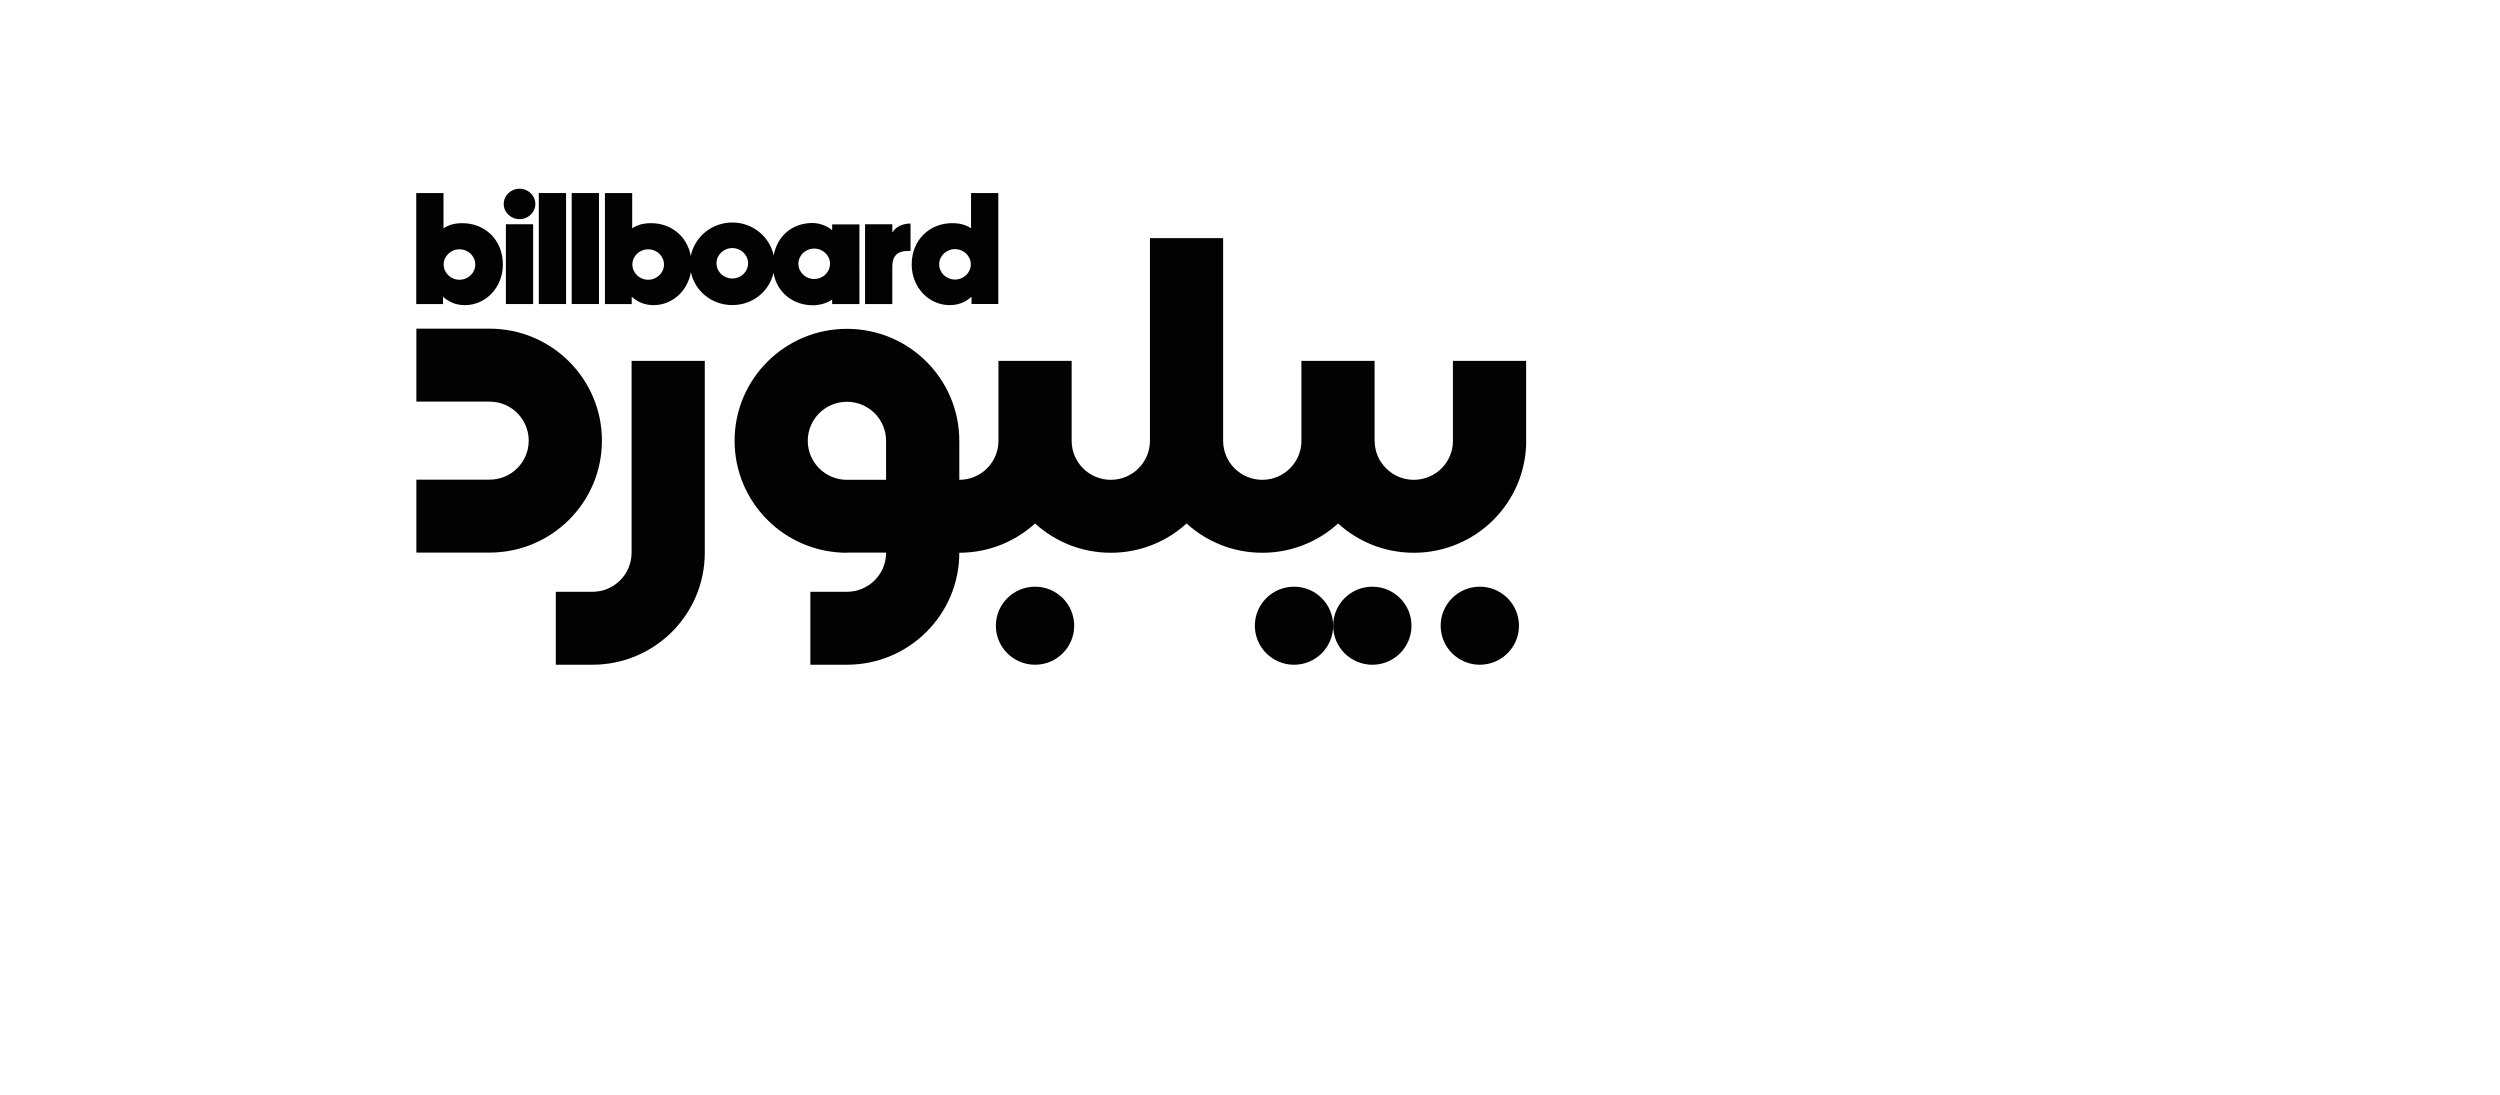
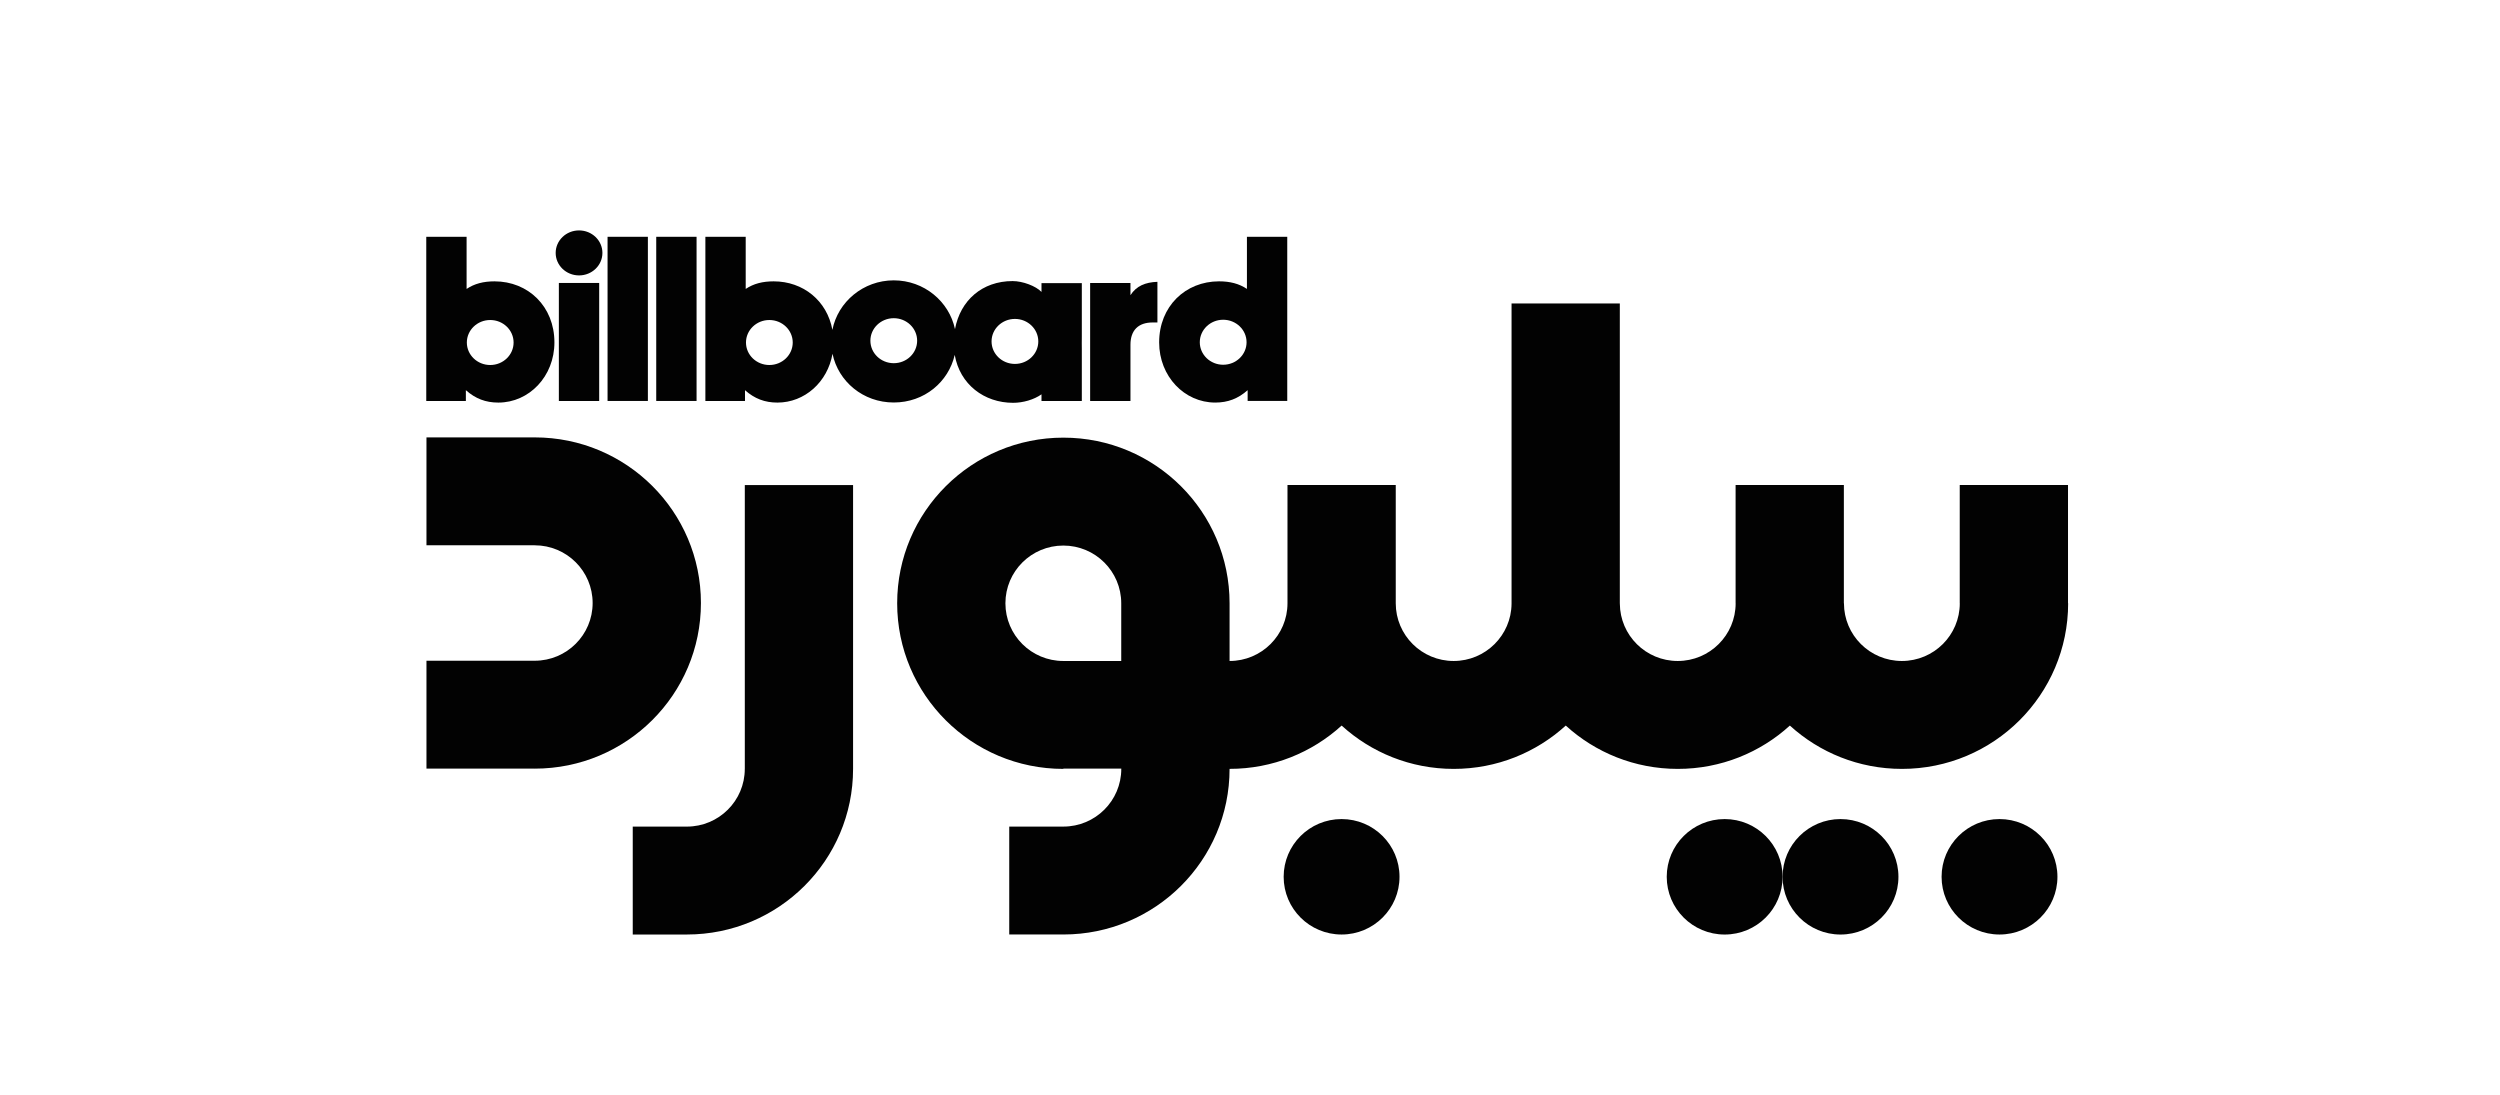
- <svg xmlns="http://www.w3.org/2000/svg" width="434" height="190" viewBox="-162.75 -71.25 977.5 427.5" fill="none">
-   <path d="M40.383 14.222C43.798 14.222 46.562 11.557 46.562 8.274C46.562 4.991 43.798 2.327 40.383 2.327C36.969 2.327 34.205 4.991 34.205 8.274C34.205 11.557 36.975 14.222 40.383 14.222Z" fill="#020202" />
-   <path d="M47.92 4.012H58.58V47.408H47.92V4.012Z" fill="#020202" />
-   <path d="M45.708 16.216H35.049V47.417H45.708V16.216Z" fill="#020202" />
-   <path fill-rule="evenodd" clip-rule="evenodd" d="M433.965 69.629V100.884H434C434 125.064 414.331 144.664 390.069 144.664C378.65 144.664 368.255 140.325 360.444 133.214C352.634 140.325 342.233 144.664 330.821 144.664C319.409 144.664 309.015 140.325 301.204 133.214C293.393 140.325 282.999 144.664 271.586 144.664C260.168 144.664 249.774 140.325 241.963 133.214C234.152 140.325 223.752 144.658 212.34 144.658C212.34 168.838 192.671 188.438 168.407 188.438H154.099V159.92L168.407 159.914C176.863 159.914 183.716 153.084 183.716 144.658V144.592H168.407V144.664C144.144 144.664 124.475 125.064 124.475 100.884C124.475 76.704 144.144 57.104 168.407 57.104C192.671 57.104 212.34 76.704 212.34 100.884V116.14C220.795 116.14 227.648 109.31 227.648 100.884V69.629H256.266V100.884C256.266 109.31 263.119 116.14 271.574 116.14C279.987 116.14 286.817 109.364 286.877 100.992V21.63H315.494V100.884H315.501V100.992C315.555 109.37 322.384 116.14 330.803 116.14C339.258 116.14 346.112 109.31 346.112 100.884H346.1V69.629H374.717V100.884H374.741C374.741 109.31 381.595 116.14 390.05 116.14C398.505 116.14 405.36 109.31 405.36 100.884H405.344V69.629H433.965ZM183.704 116.14V100.884C183.704 92.458 176.851 85.629 168.395 85.629C159.94 85.629 153.087 92.458 153.087 100.884C153.087 109.31 159.94 116.14 168.395 116.14H183.704Z" fill="#020202" />
-   <path d="M241.945 157.927H241.951C250.406 157.927 257.26 164.756 257.26 173.182V173.188C257.26 181.613 250.406 188.444 241.951 188.444H241.945C233.49 188.444 226.637 181.613 226.637 173.188V173.182C226.637 164.756 233.49 157.927 241.945 157.927Z" fill="#020202" />
-   <path d="M358.519 173.188C358.519 164.756 365.378 157.927 373.833 157.927C382.289 157.927 389.143 164.762 389.143 173.188C389.143 181.62 382.289 188.449 373.833 188.449C365.372 188.449 358.519 181.614 358.519 173.188Z" fill="#020202" />
-   <path d="M358.519 173.188C358.519 181.62 351.666 188.449 343.21 188.449C334.749 188.449 327.896 181.614 327.896 173.188C327.896 164.756 334.755 157.927 343.21 157.927C351.666 157.927 358.519 164.762 358.519 173.188Z" fill="#020202" />
-   <path d="M431.171 173.185C431.171 164.758 424.313 157.927 415.857 157.927C407.402 157.927 400.547 164.758 400.547 173.185C400.547 181.612 407.402 188.444 415.857 188.444C424.313 188.444 431.171 181.612 431.171 173.185Z" fill="#020202" />
-   <path d="M112.819 69.633H84.201V144.662H84.195C84.195 153.088 77.342 159.918 68.887 159.918L54.578 159.923V188.442H68.887C93.15 188.442 112.819 168.841 112.819 144.662V69.633Z" fill="#020202" />
-   <path d="M28.669 57.038C52.932 57.038 72.601 76.639 72.601 100.818C72.601 124.998 52.932 144.598 28.669 144.598V144.592H0.051V116.074H28.669C37.124 116.074 43.977 109.244 43.977 100.818C43.977 92.392 37.124 85.563 28.669 85.563V85.557H0.051V57.038H28.669Z" fill="#020202" />
-   <path d="M71.447 4.012H60.788V47.408H71.447V4.012Z" fill="#020202" />
-   <path d="M192.009 26.658C188.22 26.658 186.143 28.723 186.143 32.545V47.423H175.483V16.222H186.143V19.439C187.715 17.008 190.051 16.036 193.267 15.916V26.658H192.009Z" fill="#020202" />
-   <path fill-rule="evenodd" clip-rule="evenodd" d="M155.121 47.898C147.46 47.898 141.047 43.025 139.692 35.241H139.686C138.048 42.371 131.676 47.814 123.57 47.814C115.464 47.814 108.912 42.251 107.382 34.935C106.088 42.413 100.023 47.838 92.827 47.838C89.485 47.838 86.774 46.806 84.251 44.561V47.412H73.778V4.016H84.438V17.795C86.521 16.397 88.918 15.791 91.821 15.791C99.638 15.791 105.943 20.904 107.352 28.616C108.81 21.198 115.53 15.527 123.576 15.527C131.622 15.527 138.216 21.132 139.758 28.418C141.173 20.826 146.943 15.719 154.994 15.719C157.638 15.719 161.125 17.015 162.624 18.587V16.265H173.284V30.482C173.284 31.04 173.284 31.586 173.272 32.12C173.284 32.654 173.284 33.201 173.284 33.759V47.412H162.624V45.654C160.673 47.046 157.771 47.898 155.121 47.898ZM161.781 31.67C161.781 28.387 159.017 25.723 155.603 25.723C152.188 25.723 149.424 28.387 149.424 31.67C149.424 34.953 152.188 37.618 155.603 37.618C159.017 37.618 161.781 34.953 161.781 31.67ZM84.51 31.958C84.51 35.241 87.274 37.906 90.689 37.906C94.097 37.906 96.868 35.241 96.868 31.958C96.868 28.675 94.097 26.011 90.689 26.011C87.28 26.011 84.51 28.675 84.51 31.958ZM123.576 25.531C120.168 25.531 117.397 28.195 117.397 31.478C117.397 34.761 120.162 37.425 123.576 37.425C126.991 37.425 129.755 34.761 129.755 31.478C129.755 28.195 126.985 25.531 123.576 25.531Z" fill="#020202" />
-   <path fill-rule="evenodd" clip-rule="evenodd" d="M208.542 47.834C211.883 47.833 214.592 46.801 217.115 44.557V47.408H227.587V4.012H216.928V17.791C214.851 16.398 212.453 15.786 209.551 15.786C200.662 15.786 193.724 22.4 193.724 31.93C193.724 40.913 200.408 47.832 208.542 47.834ZM210.647 25.941C214.062 25.941 216.832 28.605 216.832 31.888C216.832 35.171 214.062 37.835 210.647 37.835C207.232 37.835 204.468 35.171 204.468 31.888C204.468 28.605 207.238 25.941 210.647 25.941Z" fill="#020202" />
-   <path fill-rule="evenodd" clip-rule="evenodd" d="M19.054 47.838C15.706 47.838 12.996 46.806 10.473 44.561H10.467V47.412H0V4.016H10.659V17.795C12.743 16.397 15.14 15.791 18.043 15.791C26.937 15.791 33.875 22.41 33.875 31.934C33.875 40.918 27.19 47.838 19.054 47.838ZM23.083 31.958C23.083 28.675 20.319 26.011 16.904 26.011C13.496 26.011 10.726 28.675 10.726 31.958C10.726 35.241 13.49 37.906 16.904 37.906C20.319 37.906 23.083 35.241 23.083 31.958Z" fill="#020202" />
+ <svg xmlns="http://www.w3.org/2000/svg" width="434" height="190" viewBox="0 0 434 190" fill="none">
+   <path d="M100.522 47.812C102.764 47.812 104.58 46.062 104.58 43.906C104.58 41.75 102.764 40 100.522 40C98.279 40 96.464 41.75 96.464 43.906C96.464 46.062 98.283 47.812 100.522 47.812Z" fill="#020202" />
+   <path d="M105.472 41.107H112.472V69.607H105.472V41.107Z" fill="#020202" />
+   <path d="M104.019 49.122H97.018V69.613H104.019V49.122Z" fill="#020202" />
+   <path fill-rule="evenodd" clip-rule="evenodd" d="M359.006 84.201V104.727H359.029C359.029 120.607 346.111 133.48 330.177 133.48C322.678 133.48 315.851 130.63 310.721 125.96C305.592 130.63 298.761 133.48 291.266 133.48C283.771 133.48 276.945 130.63 271.815 125.96C266.685 130.63 259.859 133.48 252.363 133.48C244.865 133.48 238.039 130.63 232.909 125.96C227.779 130.63 220.949 133.476 213.454 133.476C213.454 149.356 200.536 162.228 184.601 162.228H175.204V143.499L184.601 143.495C190.154 143.495 194.655 139.01 194.655 133.476V133.432H184.601V133.48C168.666 133.48 155.749 120.607 155.749 104.727C155.749 88.847 168.666 75.975 184.601 75.975C200.536 75.975 213.454 88.847 213.454 104.727V114.747C219.007 114.747 223.507 110.261 223.507 104.727V84.201H242.302V104.727C242.302 110.261 246.803 114.747 252.356 114.747C257.881 114.747 262.366 110.296 262.406 104.798V52.677H281.2V104.727H281.205V104.798C281.24 110.3 285.725 114.747 291.254 114.747C296.807 114.747 301.308 110.261 301.308 104.727H301.3V84.201H320.095V104.727H320.11C320.11 110.261 324.612 114.747 330.164 114.747C335.717 114.747 340.219 110.261 340.219 104.727H340.209V84.201H359.006ZM194.647 114.747V104.727C194.647 99.194 190.146 94.708 184.593 94.708C179.04 94.708 174.54 99.194 174.54 104.727C174.54 110.261 179.04 114.747 184.593 114.747H194.647Z" fill="#020202" />
+   <path d="M232.897 142.19H232.901C238.454 142.19 242.955 146.675 242.955 152.209V152.213C242.955 157.746 238.454 162.232 232.901 162.232H232.897C227.344 162.232 222.843 157.746 222.843 152.213V152.209C222.843 146.675 227.344 142.19 232.897 142.19Z" fill="#020202" />
+   <path d="M309.457 152.213C309.457 146.675 313.961 142.19 319.514 142.19C325.068 142.19 329.569 146.679 329.569 152.213C329.569 157.751 325.068 162.235 319.514 162.235C313.957 162.235 309.457 157.747 309.457 152.213Z" fill="#020202" />
+   <path d="M309.457 152.213C309.457 157.751 304.956 162.235 299.403 162.235C293.846 162.235 289.345 157.747 289.345 152.213C289.345 146.675 293.85 142.19 299.403 142.19C304.956 142.19 309.457 146.679 309.457 152.213Z" fill="#020202" />
+   <path d="M357.171 152.211C357.171 146.676 352.667 142.19 347.113 142.19C341.561 142.19 337.059 146.676 337.059 152.211C337.059 157.745 341.561 162.232 347.113 162.232C352.667 162.232 357.171 157.745 357.171 152.211Z" fill="#020202" />
+   <path d="M148.094 84.203H129.299V133.478H129.295C129.295 139.012 124.794 143.498 119.241 143.498L109.844 143.501V162.231H119.241C135.176 162.231 148.094 149.358 148.094 133.478V84.203Z" fill="#020202" />
+   <path d="M92.828 75.932C108.764 75.932 121.681 88.805 121.681 104.684C121.681 120.564 108.764 133.436 92.828 133.436V133.432H74.034V114.703H92.828C98.381 114.703 102.882 110.218 102.882 104.684C102.882 99.15 98.381 94.665 92.828 94.665V94.661H74.034V75.932H92.828Z" fill="#020202" />
+   <path d="M120.923 41.107H113.922V69.607H120.923V41.107Z" fill="#020202" />
+   <path d="M200.102 55.98C197.613 55.98 196.249 57.335 196.249 59.846V69.617H189.248V49.125H196.249V51.238C197.282 49.642 198.816 49.003 200.928 48.924V55.98H200.102Z" fill="#020202" />
+   <path fill-rule="evenodd" clip-rule="evenodd" d="M175.875 69.929C170.844 69.929 166.632 66.728 165.743 61.616H165.739C164.663 66.299 160.478 69.874 155.154 69.874C149.831 69.874 145.528 66.22 144.523 61.415C143.673 66.326 139.69 69.889 134.964 69.889C132.769 69.889 130.989 69.211 129.332 67.737V69.61H122.454V41.109H129.454V50.159C130.823 49.24 132.397 48.842 134.303 48.842C139.437 48.842 143.578 52.2 144.503 57.265C145.461 52.394 149.874 48.669 155.158 48.669C160.443 48.669 164.773 52.35 165.786 57.135C166.715 52.149 170.505 48.795 175.792 48.795C177.529 48.795 179.819 49.646 180.803 50.679V49.154H187.804V58.491C187.804 58.857 187.804 59.216 187.796 59.567C187.804 59.918 187.804 60.276 187.804 60.643V69.61H180.803V68.455C179.522 69.369 177.616 69.929 175.875 69.929ZM180.249 59.271C180.249 57.115 178.434 55.365 176.192 55.365C173.949 55.365 172.134 57.115 172.134 59.271C172.134 61.427 173.949 63.177 176.192 63.177C178.434 63.177 180.249 61.427 180.249 59.271ZM129.502 59.46C129.502 61.616 131.317 63.366 133.56 63.366C135.798 63.366 137.618 61.616 137.618 59.46C137.618 57.304 135.798 55.554 133.56 55.554C131.321 55.554 129.502 57.304 129.502 59.46ZM155.158 55.239C152.92 55.239 151.1 56.989 151.1 59.145C151.1 61.301 152.916 63.051 155.158 63.051C157.401 63.051 159.216 61.301 159.216 59.145C159.216 56.989 157.397 55.239 155.158 55.239Z" fill="#020202" />
+   <path fill-rule="evenodd" clip-rule="evenodd" d="M210.959 69.886C213.154 69.886 214.933 69.208 216.59 67.735V69.607H223.467V41.107H216.467V50.156C215.103 49.242 213.528 48.84 211.622 48.84C205.784 48.84 201.228 53.183 201.228 59.442C201.228 65.341 205.617 69.885 210.959 69.886ZM212.342 55.508C214.585 55.508 216.404 57.258 216.404 59.414C216.404 61.57 214.585 63.32 212.342 63.32C210.099 63.32 208.284 61.57 208.284 59.414C208.284 57.258 210.103 55.508 212.342 55.508Z" fill="#020202" />
+   <path fill-rule="evenodd" clip-rule="evenodd" d="M86.514 69.889C84.315 69.889 82.535 69.211 80.878 67.737H80.874V69.61H74V41.109H81.001V50.159C82.369 49.24 83.943 48.842 85.849 48.842C91.691 48.842 96.247 53.19 96.247 59.445C96.247 65.345 91.857 69.889 86.514 69.889ZM89.16 59.46C89.16 57.304 87.344 55.554 85.102 55.554C82.863 55.554 81.044 57.304 81.044 59.46C81.044 61.616 82.859 63.366 85.102 63.366C87.344 63.366 89.16 61.616 89.16 59.46Z" fill="#020202" />
</svg>
